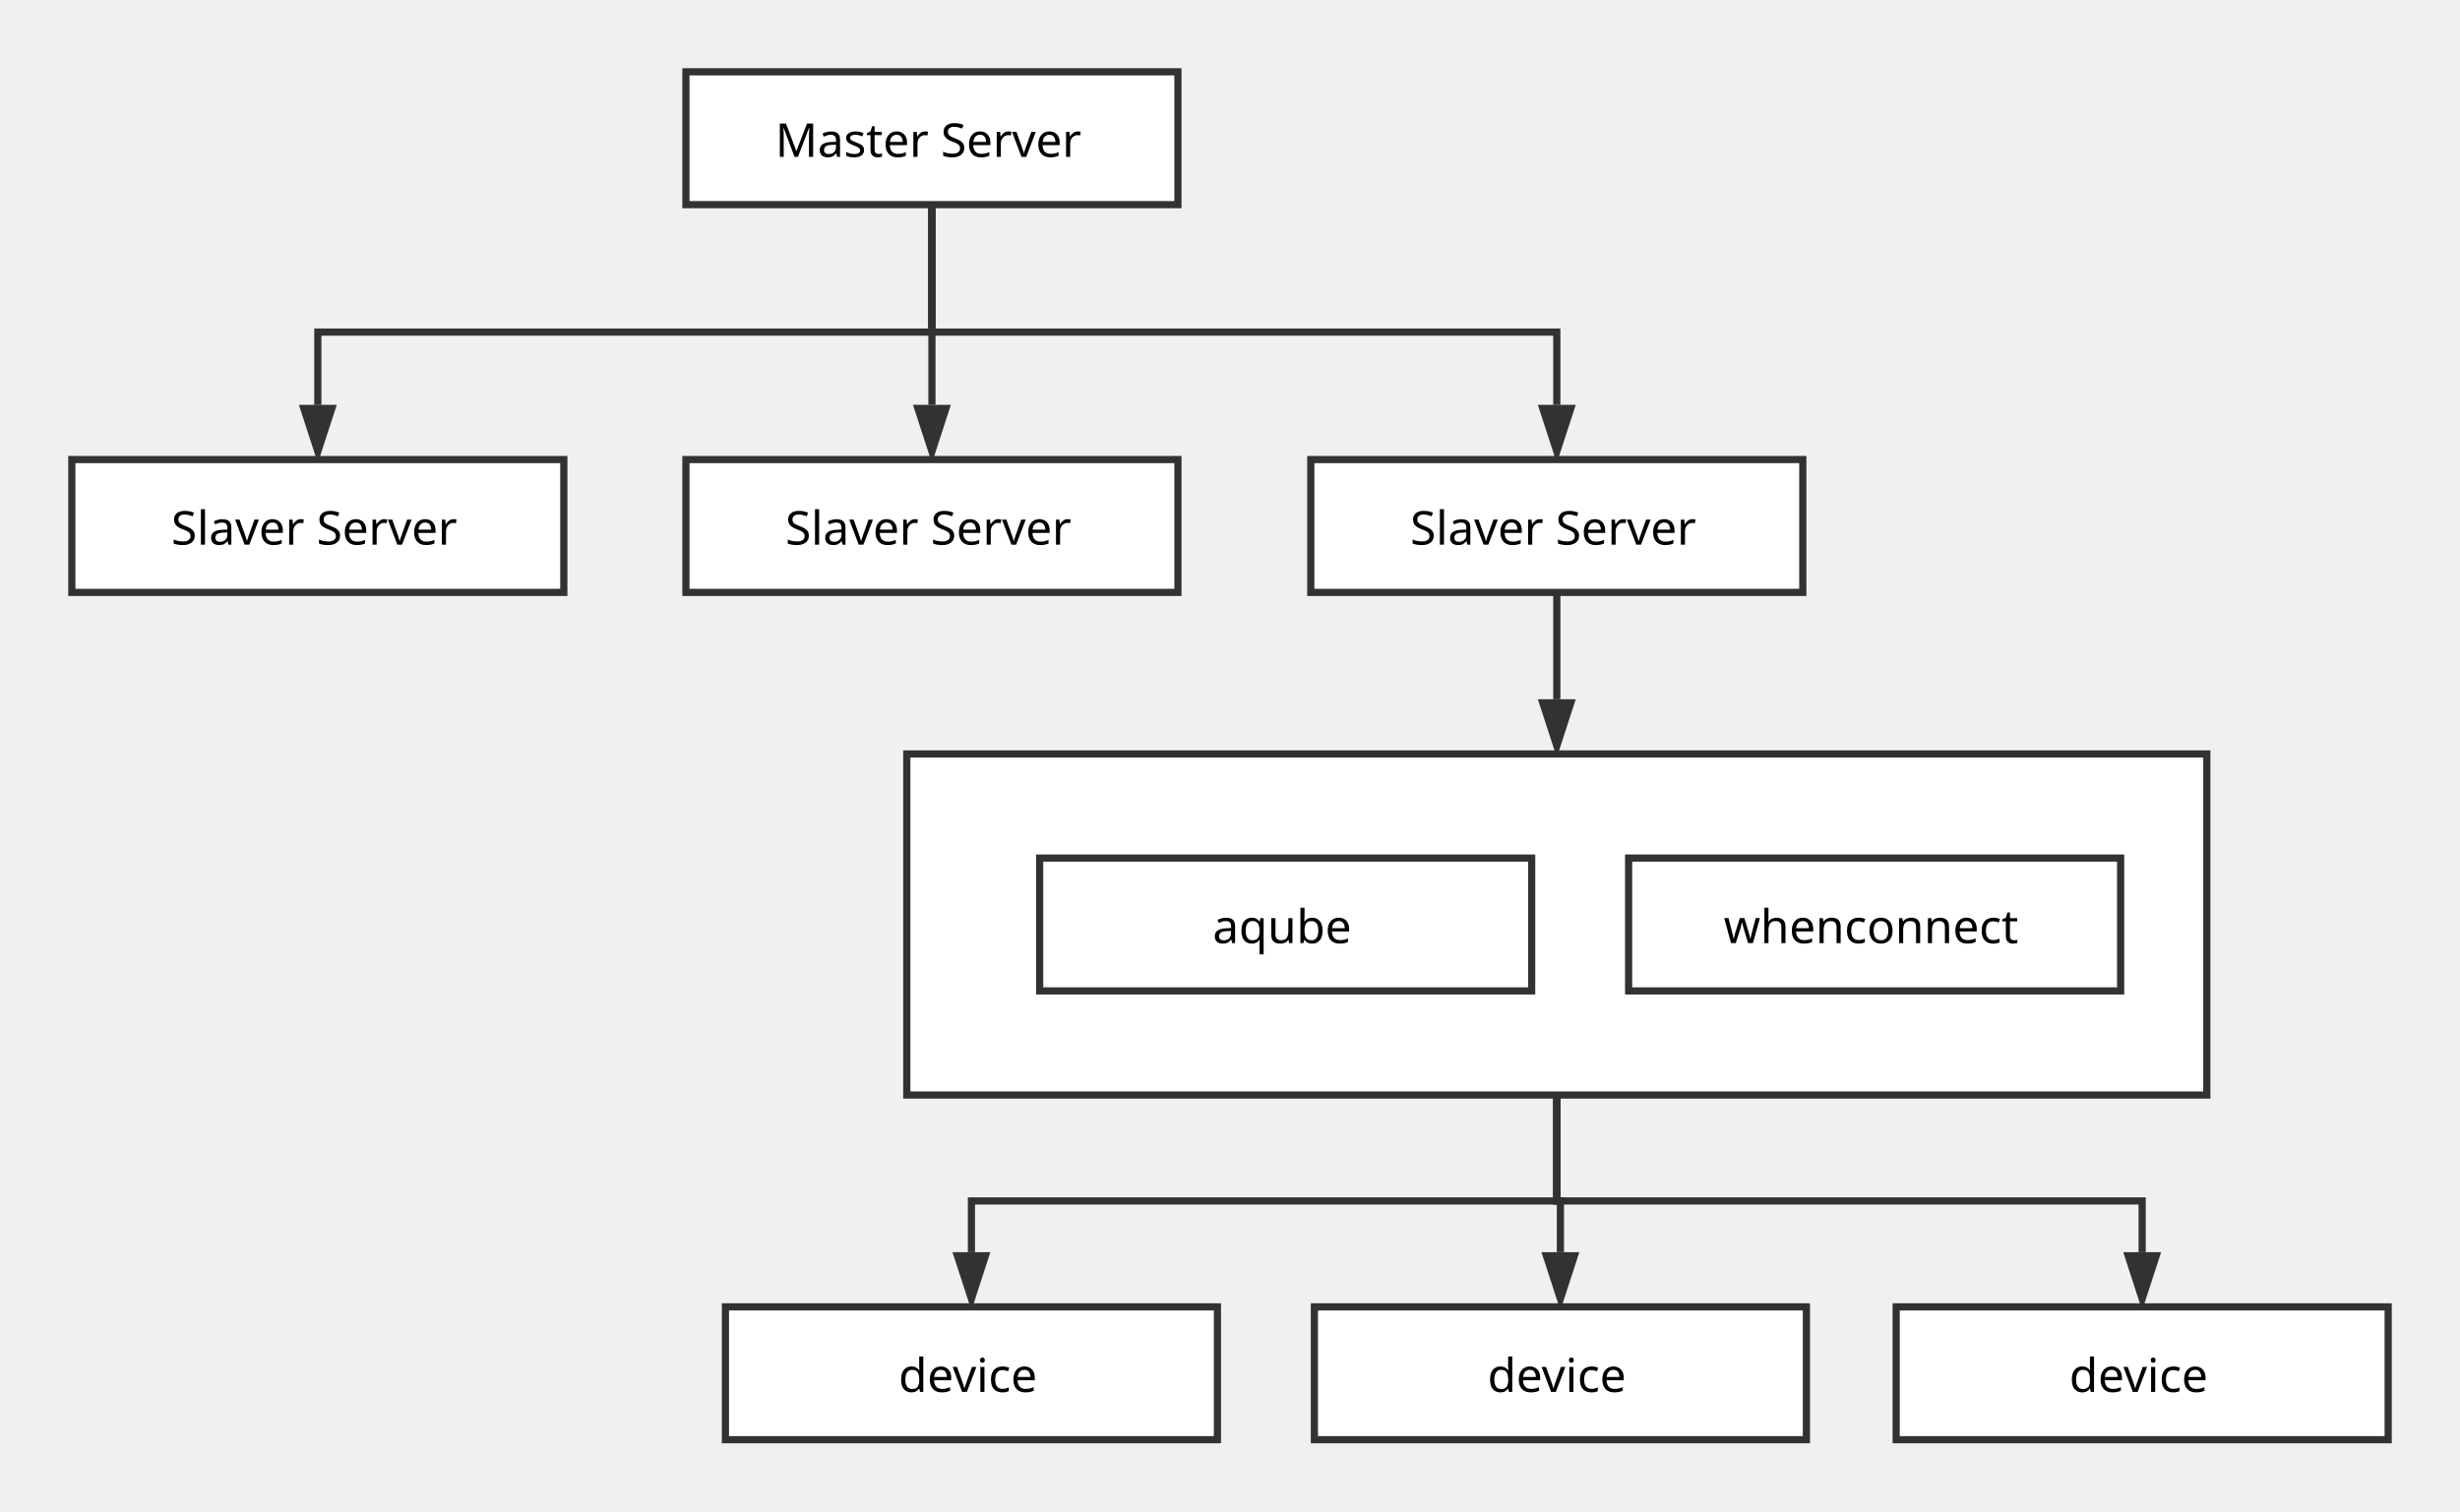
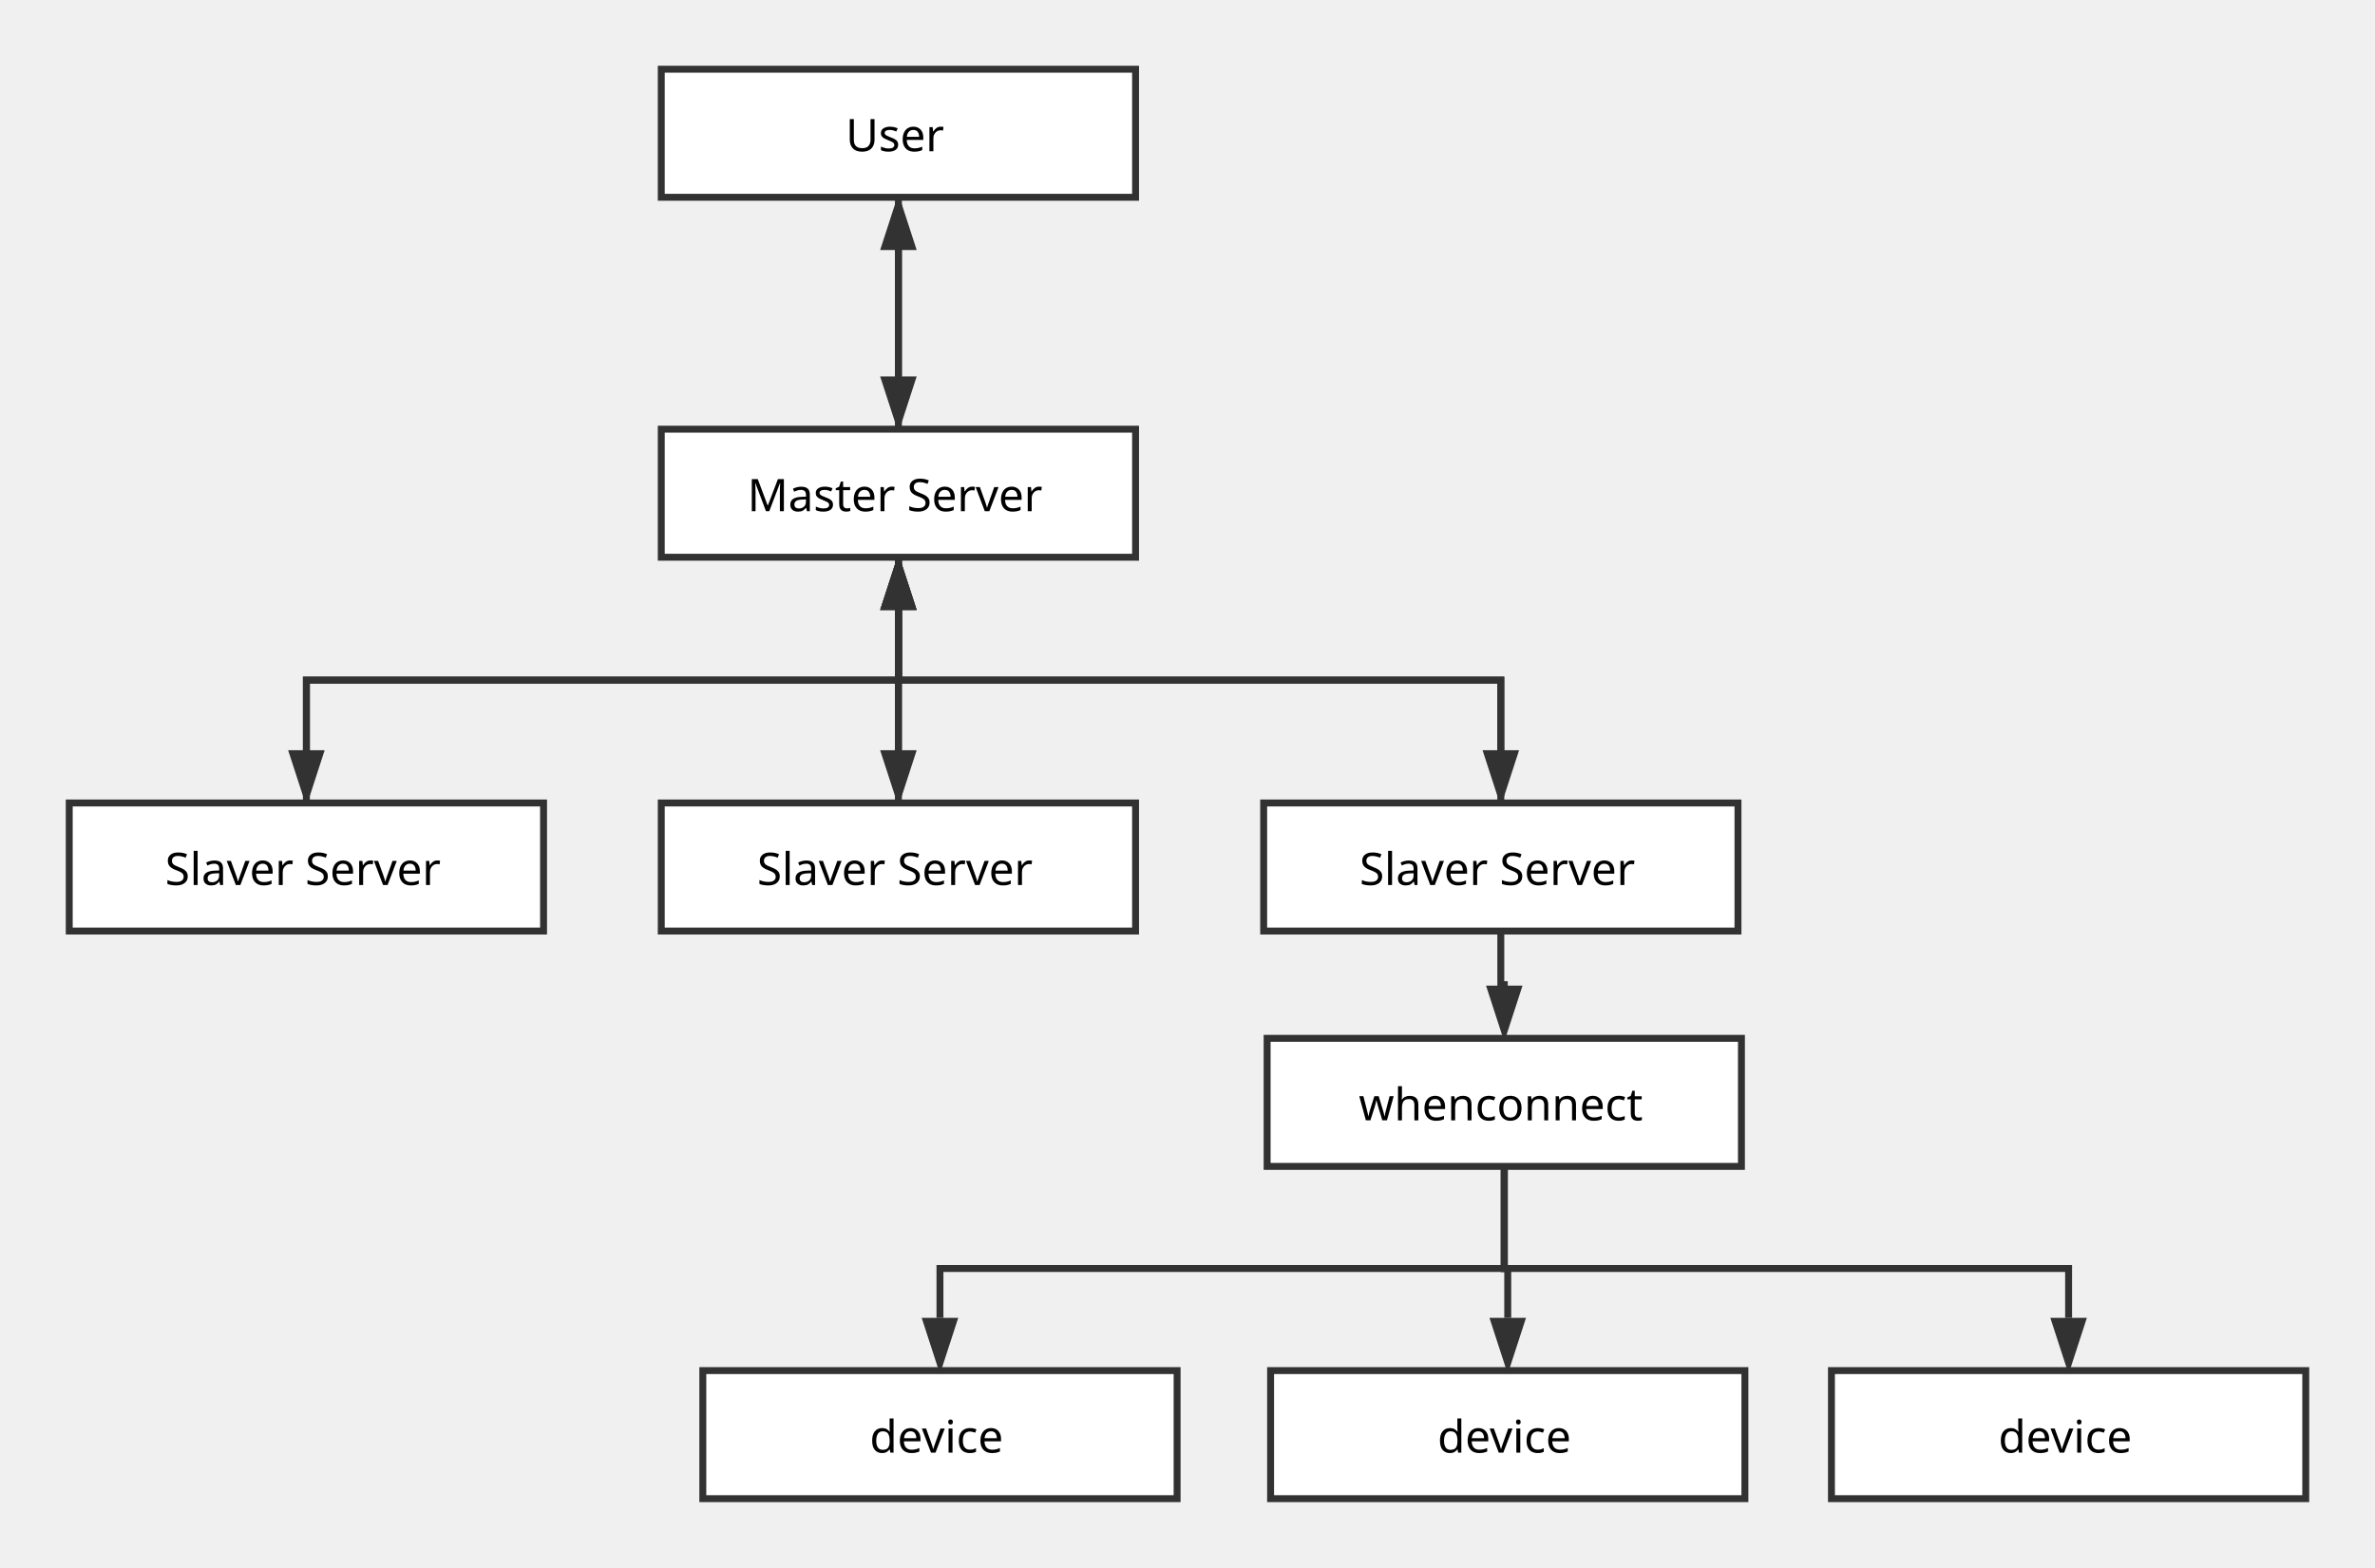
- <svg xmlns="http://www.w3.org/2000/svg" id="processonSvg1000" viewBox="286.0 61.0 685.0 421.0" width="685.0" height="421.0">
+ <svg xmlns="http://www.w3.org/2000/svg" id="processonSvg1000" viewBox="277.0 97.0 686.0 453.0" width="686.0" height="453.0">
  <defs id="ProcessOnDefs1001">
-     <marker id="ProcessOnMarker1025" markerUnits="userSpaceOnUse" orient="auto" markerWidth="16.236" markerHeight="10.551" viewBox="-1.0 -1.376 16.236 10.551" refX="-1.0" refY="3.899">
-       <path id="ProcessOnPath1026" d="M12.0 3.899L0.0 7.798V0.0Z" stroke="#323232" stroke-width="2.0" fill="#323232" transform="matrix(1.0,0.0,0.0,1.0,0.0,0.0)" />
+     <marker id="ProcessOnMarker1023" markerUnits="userSpaceOnUse" orient="auto" markerWidth="16.236" markerHeight="10.551" viewBox="-1.0 -1.376 16.236 10.551" refX="-1.0" refY="3.899">
+       <path id="ProcessOnPath1024" d="M12.0 3.899L0.0 7.798V0.0Z" stroke="#323232" stroke-width="2.0" fill="#323232" transform="matrix(1.0,0.0,0.0,1.0,0.0,0.0)" />
    </marker>
-     <marker id="ProcessOnMarker1029" markerUnits="userSpaceOnUse" orient="auto" markerWidth="16.236" markerHeight="10.551" viewBox="-1.0 -1.376 16.236 10.551" refX="-1.0" refY="3.899">
-       <path id="ProcessOnPath1030" d="M12.0 3.899L0.0 7.798V0.0Z" stroke="#323232" stroke-width="2.0" fill="#323232" transform="matrix(1.0,0.0,0.0,1.0,0.0,0.0)" />
+     <marker id="ProcessOnMarker1027" markerUnits="userSpaceOnUse" orient="auto" markerWidth="16.236" markerHeight="10.551" viewBox="-1.0 -1.376 16.236 10.551" refX="-1.0" refY="3.899">
+       <path id="ProcessOnPath1028" d="M12.0 3.899L0.0 7.798V0.0Z" stroke="#323232" stroke-width="2.0" fill="#323232" transform="matrix(1.0,0.0,0.0,1.0,0.0,0.0)" />
    </marker>
-     <marker id="ProcessOnMarker1033" markerUnits="userSpaceOnUse" orient="auto" markerWidth="16.236" markerHeight="10.551" viewBox="-1.0 -1.376 16.236 10.551" refX="-1.0" refY="3.899">
-       <path id="ProcessOnPath1034" d="M12.0 3.899L0.0 7.798V0.0Z" stroke="#323232" stroke-width="2.0" fill="#323232" transform="matrix(1.0,0.0,0.0,1.0,0.0,0.0)" />
+     <marker id="ProcessOnMarker1031" markerUnits="userSpaceOnUse" orient="auto" markerWidth="16.236" markerHeight="10.551" viewBox="-1.0 -1.376 16.236 10.551" refX="-1.0" refY="3.899">
+       <path id="ProcessOnPath1032" d="M12.0 3.899L0.0 7.798V0.0Z" stroke="#323232" stroke-width="2.0" fill="#323232" transform="matrix(1.0,0.0,0.0,1.0,0.0,0.0)" />
    </marker>
-     <marker id="ProcessOnMarker1045" markerUnits="userSpaceOnUse" orient="auto" markerWidth="16.236" markerHeight="10.551" viewBox="-1.0 -1.376 16.236 10.551" refX="-1.0" refY="3.899">
-       <path id="ProcessOnPath1046" d="M12.0 3.899L0.0 7.798V0.0Z" stroke="#323232" stroke-width="2.0" fill="#323232" transform="matrix(1.0,0.0,0.0,1.0,0.0,0.0)" />
+     <marker id="ProcessOnMarker1051" markerUnits="userSpaceOnUse" orient="auto" markerWidth="16.236" markerHeight="10.551" viewBox="-1.0 -1.376 16.236 10.551" refX="-1.0" refY="3.899">
+       <path id="ProcessOnPath1052" d="M12.0 3.899L0.0 7.798V0.0Z" stroke="#323232" stroke-width="2.0" fill="#323232" transform="matrix(1.0,0.0,0.0,1.0,0.0,0.0)" />
    </marker>
-     <marker id="ProcessOnMarker1061" markerUnits="userSpaceOnUse" orient="auto" markerWidth="16.236" markerHeight="10.551" viewBox="-1.0 -1.376 16.236 10.551" refX="-1.0" refY="3.899">
-       <path id="ProcessOnPath1062" d="M12.0 3.899L0.0 7.798V0.0Z" stroke="#323232" stroke-width="2.0" fill="#323232" transform="matrix(1.0,0.0,0.0,1.0,0.0,0.0)" />
+     <marker id="ProcessOnMarker1055" markerUnits="userSpaceOnUse" orient="auto" markerWidth="16.236" markerHeight="10.551" viewBox="-1.0 -1.376 16.236 10.551" refX="-1.0" refY="3.899">
+       <path id="ProcessOnPath1056" d="M12.0 3.899L0.0 7.798V0.0Z" stroke="#323232" stroke-width="2.0" fill="#323232" transform="matrix(1.0,0.0,0.0,1.0,0.0,0.0)" />
    </marker>
-     <marker id="ProcessOnMarker1065" markerUnits="userSpaceOnUse" orient="auto" markerWidth="16.236" markerHeight="10.551" viewBox="-1.0 -1.376 16.236 10.551" refX="-1.0" refY="3.899">
-       <path id="ProcessOnPath1066" d="M12.0 3.899L0.0 7.798V0.0Z" stroke="#323232" stroke-width="2.0" fill="#323232" transform="matrix(1.0,0.0,0.0,1.0,0.0,0.0)" />
+     <marker id="ProcessOnMarker1059" markerUnits="userSpaceOnUse" orient="auto" markerWidth="16.236" markerHeight="10.551" viewBox="-1.0 -1.376 16.236 10.551" refX="-1.0" refY="3.899">
+       <path id="ProcessOnPath1060" d="M12.0 3.899L0.0 7.798V0.0Z" stroke="#323232" stroke-width="2.0" fill="#323232" transform="matrix(1.0,0.0,0.0,1.0,0.0,0.0)" />
    </marker>
-     <marker id="ProcessOnMarker1069" markerUnits="userSpaceOnUse" orient="auto" markerWidth="16.236" markerHeight="10.551" viewBox="-1.0 -1.376 16.236 10.551" refX="-1.0" refY="3.899">
-       <path id="ProcessOnPath1070" d="M12.0 3.899L0.0 7.798V0.0Z" stroke="#323232" stroke-width="2.0" fill="#323232" transform="matrix(1.0,0.0,0.0,1.0,0.0,0.0)" />
+     <marker id="ProcessOnMarker1063" markerUnits="userSpaceOnUse" orient="auto" markerWidth="16.236" markerHeight="10.551" viewBox="-1.0 -1.376 16.236 10.551" refX="-1.0" refY="3.899">
+       <path id="ProcessOnPath1064" d="M12.0 3.899L0.0 7.798V0.0Z" stroke="#323232" stroke-width="2.0" fill="#323232" transform="matrix(1.0,0.0,0.0,1.0,0.0,0.0)" />
+     </marker>
+     <marker id="ProcessOnMarker1071" markerUnits="userSpaceOnUse" orient="auto" markerWidth="16.236" markerHeight="10.551" viewBox="-1.0 -1.376 16.236 10.551" refX="-1.0" refY="3.899">
+       <path id="ProcessOnPath1072" d="M12.0 3.899L0.0 7.798V0.0Z" stroke="#323232" stroke-width="2.0" fill="#323232" transform="matrix(1.0,0.0,0.0,1.0,0.0,0.0)" />
+     </marker>
+     <marker id="ProcessOnMarker1075" markerUnits="userSpaceOnUse" orient="auto" markerWidth="16.236" markerHeight="10.551" viewBox="-1.0 -1.376 16.236 10.551" refX="-1.0" refY="3.899">
+       <path id="ProcessOnPath1076" d="M12.0 3.899L0.0 7.798V0.0Z" stroke="#323232" stroke-width="2.0" fill="#323232" transform="matrix(1.0,0.0,0.0,1.0,0.0,0.0)" />
+     </marker>
+     <marker id="ProcessOnMarker1079" markerUnits="userSpaceOnUse" orient="auto" markerWidth="16.236" markerHeight="10.551" viewBox="-1.0 -1.376 16.236 10.551" refX="-1.0" refY="3.899">
+       <path id="ProcessOnPath1080" d="M12.0 3.899L0.0 7.798V0.0Z" stroke="#323232" stroke-width="2.0" fill="#323232" transform="matrix(1.0,0.0,0.0,1.0,0.0,0.0)" />
+     </marker>
+     <marker id="ProcessOnMarker1083" markerUnits="userSpaceOnUse" orient="auto" markerWidth="16.236" markerHeight="10.551" viewBox="-1.0 -1.376 16.236 10.551" refX="-1.0" refY="3.899">
+       <path id="ProcessOnPath1084" d="M12.0 3.899L0.0 7.798V0.0Z" stroke="#323232" stroke-width="2.0" fill="#323232" transform="matrix(1.0,0.0,0.0,1.0,0.0,0.0)" />
+     </marker>
+     <marker id="ProcessOnMarker1087" markerUnits="userSpaceOnUse" orient="auto" markerWidth="16.236" markerHeight="10.551" viewBox="-1.0 -1.376 16.236 10.551" refX="-1.0" refY="3.899">
+       <path id="ProcessOnPath1088" d="M12.0 3.899L0.0 7.798V0.0Z" stroke="#323232" stroke-width="2.0" fill="#323232" transform="matrix(1.0,0.0,0.0,1.0,0.0,0.0)" />
    </marker>
  </defs>
  <g id="ProcessOnG1002">
-     <path id="ProcessOnPath1003" d="M286.0 61.0H971.0V482.0H286.0V61.0Z" fill="none" />
+     <path id="ProcessOnPath1003" d="M277.0 97.0H963.0V550.0H277.0V97.0Z" fill="none" />
    <g id="ProcessOnG1004">
-       <g id="ProcessOnG1005" transform="matrix(1.0,0.0,0.0,1.0,538.5,271.0)" opacity="1.0">
-         <path id="ProcessOnPath1006" d="M0.0 0.0L362.0 0.0L362.0 95.0L0.0 95.0Z" stroke="#323232" stroke-width="2.0" stroke-dasharray="none" opacity="1.0" fill="#ffffff" />
-       </g>
-       <g id="ProcessOnG1007" transform="matrix(1.0,0.0,0.0,1.0,477.0,81.0)" opacity="1.0">
-         <path id="ProcessOnPath1008" d="M0.0 0.0L137.0 0.0L137.0 37.0L0.0 37.0Z" stroke="#323232" stroke-width="2.0" stroke-dasharray="none" opacity="1.0" fill="#ffffff" />
-         <g id="ProcessOnG1009" transform="matrix(1.0,0.0,0.0,1.0,10.0,10.375)">
-           <text id="ProcessOnText1010" fill="#000000" font-size="13" x="57.5" y="13.325" font-family="微软雅黑" font-weight="normal" font-style="normal" text-decoration="none" family="微软雅黑" text-anchor="middle" size="13">Master Server</text>
+       <g id="ProcessOnG1005" transform="matrix(1.0,0.0,0.0,1.0,468.0,221.0)" opacity="1.0">
+         <path id="ProcessOnPath1006" d="M0.0 0.0L137.0 0.0L137.0 37.0L0.0 37.0Z" stroke="#323232" stroke-width="2.0" stroke-dasharray="none" opacity="1.0" fill="#ffffff" />
+         <g id="ProcessOnG1007" transform="matrix(1.0,0.0,0.0,1.0,10.0,10.375)">
+           <text id="ProcessOnText1008" fill="#000000" font-size="13" x="57.5" y="13.325" font-family="微软雅黑" font-weight="normal" font-style="normal" text-decoration="none" family="微软雅黑" text-anchor="middle" size="13">Master Server</text>
        </g>
      </g>
-       <g id="ProcessOnG1011" transform="matrix(1.0,0.0,0.0,1.0,306.0,189.0)" opacity="1.0">
-         <path id="ProcessOnPath1012" d="M0.0 0.0L137.0 0.0L137.0 37.0L0.0 37.0Z" stroke="#323232" stroke-width="2.0" stroke-dasharray="none" opacity="1.0" fill="#ffffff" />
-         <g id="ProcessOnG1013" transform="matrix(1.0,0.0,0.0,1.0,10.0,10.375)">
-           <text id="ProcessOnText1014" fill="#000000" font-size="13" x="57.5" y="13.325" font-family="微软雅黑" font-weight="normal" font-style="normal" text-decoration="none" family="微软雅黑" text-anchor="middle" size="13">Slaver Server</text>
+       <g id="ProcessOnG1009" transform="matrix(1.0,0.0,0.0,1.0,297.0,329.0)" opacity="1.0">
+         <path id="ProcessOnPath1010" d="M0.0 0.0L137.0 0.0L137.0 37.0L0.0 37.0Z" stroke="#323232" stroke-width="2.0" stroke-dasharray="none" opacity="1.0" fill="#ffffff" />
+         <g id="ProcessOnG1011" transform="matrix(1.0,0.0,0.0,1.0,10.0,10.375)">
+           <text id="ProcessOnText1012" fill="#000000" font-size="13" x="57.5" y="13.325" font-family="微软雅黑" font-weight="normal" font-style="normal" text-decoration="none" family="微软雅黑" text-anchor="middle" size="13">Slaver Server</text>
        </g>
      </g>
-       <g id="ProcessOnG1015" transform="matrix(1.0,0.0,0.0,1.0,477.0,189.0)" opacity="1.0">
-         <path id="ProcessOnPath1016" d="M0.0 0.0L137.0 0.0L137.0 37.0L0.0 37.0Z" stroke="#323232" stroke-width="2.0" stroke-dasharray="none" opacity="1.0" fill="#ffffff" />
-         <g id="ProcessOnG1017" transform="matrix(1.0,0.0,0.0,1.0,10.0,10.375)">
-           <text id="ProcessOnText1018" fill="#000000" font-size="13" x="57.5" y="13.325" font-family="微软雅黑" font-weight="normal" font-style="normal" text-decoration="none" family="微软雅黑" text-anchor="middle" size="13">Slaver Server</text>
+       <g id="ProcessOnG1013" transform="matrix(1.0,0.0,0.0,1.0,468.0,329.0)" opacity="1.0">
+         <path id="ProcessOnPath1014" d="M0.0 0.0L137.0 0.0L137.0 37.0L0.0 37.0Z" stroke="#323232" stroke-width="2.0" stroke-dasharray="none" opacity="1.0" fill="#ffffff" />
+         <g id="ProcessOnG1015" transform="matrix(1.0,0.0,0.0,1.0,10.0,10.375)">
+           <text id="ProcessOnText1016" fill="#000000" font-size="13" x="57.5" y="13.325" font-family="微软雅黑" font-weight="normal" font-style="normal" text-decoration="none" family="微软雅黑" text-anchor="middle" size="13">Slaver Server</text>
        </g>
      </g>
-       <g id="ProcessOnG1019" transform="matrix(1.0,0.0,0.0,1.0,651.0,189.0)" opacity="1.0">
-         <path id="ProcessOnPath1020" d="M0.0 0.0L137.0 0.0L137.0 37.0L0.0 37.0Z" stroke="#323232" stroke-width="2.0" stroke-dasharray="none" opacity="1.0" fill="#ffffff" />
-         <g id="ProcessOnG1021" transform="matrix(1.0,0.0,0.0,1.0,10.0,10.375)">
-           <text id="ProcessOnText1022" fill="#000000" font-size="13" x="57.5" y="13.325" font-family="微软雅黑" font-weight="normal" font-style="normal" text-decoration="none" family="微软雅黑" text-anchor="middle" size="13">Slaver Server</text>
+       <g id="ProcessOnG1017" transform="matrix(1.0,0.0,0.0,1.0,642.0,329.0)" opacity="1.0">
+         <path id="ProcessOnPath1018" d="M0.0 0.0L137.0 0.0L137.0 37.0L0.0 37.0Z" stroke="#323232" stroke-width="2.0" stroke-dasharray="none" opacity="1.0" fill="#ffffff" />
+         <g id="ProcessOnG1019" transform="matrix(1.0,0.0,0.0,1.0,10.0,10.375)">
+           <text id="ProcessOnText1020" fill="#000000" font-size="13" x="57.5" y="13.325" font-family="微软雅黑" font-weight="normal" font-style="normal" text-decoration="none" family="微软雅黑" text-anchor="middle" size="13">Slaver Server</text>
        </g>
      </g>
-       <g id="ProcessOnG1023">
-         <path id="ProcessOnPath1024" d="M545.5 118.0L545.5 153.5L545.5 153.5L545.5 173.764" stroke="#323232" stroke-width="2.0" stroke-dasharray="none" fill="none" marker-end="url(#ProcessOnMarker1025)" />
+       <g id="ProcessOnG1021">
+         <path id="ProcessOnPath1022" d="M536.5 258.0L536.5 293.5L536.5 293.5L536.5 313.764" stroke="#323232" stroke-width="2.0" stroke-dasharray="none" fill="none" marker-end="url(#ProcessOnMarker1023)" />
      </g>
-       <g id="ProcessOnG1027">
-         <path id="ProcessOnPath1028" d="M545.5 118.0L545.5 153.5L719.5 153.5L719.5 173.764" stroke="#323232" stroke-width="2.0" stroke-dasharray="none" fill="none" marker-end="url(#ProcessOnMarker1029)" />
+       <g id="ProcessOnG1025">
+         <path id="ProcessOnPath1026" d="M536.5 258.0L536.5 293.5L710.5 293.5L710.5 313.764" stroke="#323232" stroke-width="2.0" stroke-dasharray="none" fill="none" marker-end="url(#ProcessOnMarker1027)" />
      </g>
-       <g id="ProcessOnG1031">
-         <path id="ProcessOnPath1032" d="M545.5 118.0L545.5 153.5L374.5 153.5L374.5 173.764" stroke="#323232" stroke-width="2.0" stroke-dasharray="none" fill="none" marker-end="url(#ProcessOnMarker1033)" />
+       <g id="ProcessOnG1029">
+         <path id="ProcessOnPath1030" d="M536.5 258.0L536.5 293.5L365.5 293.5L365.5 313.764" stroke="#323232" stroke-width="2.0" stroke-dasharray="none" fill="none" marker-end="url(#ProcessOnMarker1031)" />
      </g>
-       <g id="ProcessOnG1035" transform="matrix(1.0,0.0,0.0,1.0,575.5,300.0)" opacity="1.0">
-         <path id="ProcessOnPath1036" d="M0.0 0.0L137.0 0.0L137.0 37.0L0.0 37.0Z" stroke="#323232" stroke-width="2.0" stroke-dasharray="none" opacity="1.0" fill="#ffffff" />
-         <g id="ProcessOnG1037" transform="matrix(1.0,0.0,0.0,1.0,10.0,10.375)">
-           <text id="ProcessOnText1038" fill="#000000" font-size="13" x="57.5" y="13.325" font-family="微软雅黑" font-weight="normal" font-style="normal" text-decoration="none" family="微软雅黑" text-anchor="middle" size="13">aqube</text>
+       <g id="ProcessOnG1033" transform="matrix(1.0,0.0,0.0,1.0,643.0,397.0)" opacity="1.0">
+         <path id="ProcessOnPath1034" d="M0.0 0.0L137.0 0.0L137.0 37.0L0.0 37.0Z" stroke="#323232" stroke-width="2.0" stroke-dasharray="none" opacity="1.0" fill="#ffffff" />
+         <g id="ProcessOnG1035" transform="matrix(1.0,0.0,0.0,1.0,10.0,10.375)">
+           <text id="ProcessOnText1036" fill="#000000" font-size="13" x="57.5" y="13.325" font-family="微软雅黑" font-weight="normal" font-style="normal" text-decoration="none" family="微软雅黑" text-anchor="middle" size="13">whenconnect</text>
        </g>
      </g>
-       <g id="ProcessOnG1039" transform="matrix(1.0,0.0,0.0,1.0,739.5,300.0)" opacity="1.0">
-         <path id="ProcessOnPath1040" d="M0.0 0.0L137.0 0.0L137.0 37.0L0.0 37.0Z" stroke="#323232" stroke-width="2.0" stroke-dasharray="none" opacity="1.0" fill="#ffffff" />
-         <g id="ProcessOnG1041" transform="matrix(1.0,0.0,0.0,1.0,10.0,10.375)">
-           <text id="ProcessOnText1042" fill="#000000" font-size="13" x="57.5" y="13.325" font-family="微软雅黑" font-weight="normal" font-style="normal" text-decoration="none" family="微软雅黑" text-anchor="middle" size="13">whenconnect</text>
+       <g id="ProcessOnG1037" transform="matrix(1.0,0.0,0.0,1.0,480.0,493.0)" opacity="1.0">
+         <path id="ProcessOnPath1038" d="M0.0 0.0L137.0 0.0L137.0 37.0L0.0 37.0Z" stroke="#323232" stroke-width="2.0" stroke-dasharray="none" opacity="1.0" fill="#ffffff" />
+         <g id="ProcessOnG1039" transform="matrix(1.0,0.0,0.0,1.0,10.0,10.375)">
+           <text id="ProcessOnText1040" fill="#000000" font-size="13" x="57.5" y="13.325" font-family="微软雅黑" font-weight="normal" font-style="normal" text-decoration="none" family="微软雅黑" text-anchor="middle" size="13">device</text>
        </g>
      </g>
-       <g id="ProcessOnG1043">
-         <path id="ProcessOnPath1044" d="M719.5 226.0L719.5 248.5L719.5 248.5L719.5 255.764" stroke="#323232" stroke-width="2.0" stroke-dasharray="none" fill="none" marker-end="url(#ProcessOnMarker1045)" />
-       </g>
-       <g id="ProcessOnG1047" transform="matrix(1.0,0.0,0.0,1.0,488.0,425.0)" opacity="1.0">
-         <path id="ProcessOnPath1048" d="M0.0 0.0L137.0 0.0L137.0 37.0L0.0 37.0Z" stroke="#323232" stroke-width="2.0" stroke-dasharray="none" opacity="1.0" fill="#ffffff" />
-         <g id="ProcessOnG1049" transform="matrix(1.0,0.0,0.0,1.0,10.0,10.375)">
-           <text id="ProcessOnText1050" fill="#000000" font-size="13" x="57.5" y="13.325" font-family="微软雅黑" font-weight="normal" font-style="normal" text-decoration="none" family="微软雅黑" text-anchor="middle" size="13">device</text>
+       <g id="ProcessOnG1041" transform="matrix(1.0,0.0,0.0,1.0,644.0,493.0)" opacity="1.0">
+         <path id="ProcessOnPath1042" d="M0.0 0.0L137.0 0.0L137.0 37.0L0.0 37.0Z" stroke="#323232" stroke-width="2.0" stroke-dasharray="none" opacity="1.0" fill="#ffffff" />
+         <g id="ProcessOnG1043" transform="matrix(1.0,0.0,0.0,1.0,10.0,10.375)">
+           <text id="ProcessOnText1044" fill="#000000" font-size="13" x="57.5" y="13.325" font-family="微软雅黑" font-weight="normal" font-style="normal" text-decoration="none" family="微软雅黑" text-anchor="middle" size="13">device</text>
        </g>
      </g>
-       <g id="ProcessOnG1051" transform="matrix(1.0,0.0,0.0,1.0,652.0,425.0)" opacity="1.0">
-         <path id="ProcessOnPath1052" d="M0.0 0.0L137.0 0.0L137.0 37.0L0.0 37.0Z" stroke="#323232" stroke-width="2.0" stroke-dasharray="none" opacity="1.0" fill="#ffffff" />
-         <g id="ProcessOnG1053" transform="matrix(1.0,0.0,0.0,1.0,10.0,10.375)">
-           <text id="ProcessOnText1054" fill="#000000" font-size="13" x="57.5" y="13.325" font-family="微软雅黑" font-weight="normal" font-style="normal" text-decoration="none" family="微软雅黑" text-anchor="middle" size="13">device</text>
+       <g id="ProcessOnG1045" transform="matrix(1.0,0.0,0.0,1.0,806.0,493.0)" opacity="1.0">
+         <path id="ProcessOnPath1046" d="M0.0 0.0L137.0 0.0L137.0 37.0L0.0 37.0Z" stroke="#323232" stroke-width="2.0" stroke-dasharray="none" opacity="1.0" fill="#ffffff" />
+         <g id="ProcessOnG1047" transform="matrix(1.0,0.0,0.0,1.0,10.0,10.375)">
+           <text id="ProcessOnText1048" fill="#000000" font-size="13" x="57.5" y="13.325" font-family="微软雅黑" font-weight="normal" font-style="normal" text-decoration="none" family="微软雅黑" text-anchor="middle" size="13">device</text>
        </g>
      </g>
-       <g id="ProcessOnG1055" transform="matrix(1.0,0.0,0.0,1.0,814.0,425.0)" opacity="1.0">
-         <path id="ProcessOnPath1056" d="M0.0 0.0L137.0 0.0L137.0 37.0L0.0 37.0Z" stroke="#323232" stroke-width="2.0" stroke-dasharray="none" opacity="1.0" fill="#ffffff" />
-         <g id="ProcessOnG1057" transform="matrix(1.0,0.0,0.0,1.0,10.0,10.375)">
-           <text id="ProcessOnText1058" fill="#000000" font-size="13" x="57.5" y="13.325" font-family="微软雅黑" font-weight="normal" font-style="normal" text-decoration="none" family="微软雅黑" text-anchor="middle" size="13">device</text>
+       <g id="ProcessOnG1049">
+         <path id="ProcessOnPath1050" d="M711.5 434.0L711.5 463.5L548.5 463.5L548.5 477.764" stroke="#323232" stroke-width="2.0" stroke-dasharray="none" fill="none" marker-end="url(#ProcessOnMarker1051)" />
+       </g>
+       <g id="ProcessOnG1053">
+         <path id="ProcessOnPath1054" d="M711.5 434.0L711.5 463.5L712.5 463.5L712.5 477.764" stroke="#323232" stroke-width="2.0" stroke-dasharray="none" fill="none" marker-end="url(#ProcessOnMarker1055)" />
+       </g>
+       <g id="ProcessOnG1057">
+         <path id="ProcessOnPath1058" d="M711.5 434.0L711.5 463.5L874.5 463.5L874.5 477.764" stroke="#323232" stroke-width="2.0" stroke-dasharray="none" fill="none" marker-end="url(#ProcessOnMarker1059)" />
+       </g>
+       <g id="ProcessOnG1061">
+         <path id="ProcessOnPath1062" d="M710.5 366.0L710.5 381.5L711.5 381.5L711.5 381.764" stroke="#323232" stroke-width="2.0" stroke-dasharray="none" fill="none" marker-end="url(#ProcessOnMarker1063)" />
+       </g>
+       <g id="ProcessOnG1065" transform="matrix(1.0,0.0,0.0,1.0,468.0,117.0)" opacity="1.0">
+         <path id="ProcessOnPath1066" d="M0.0 0.0L137.0 0.0L137.0 37.0L0.0 37.0Z" stroke="#323232" stroke-width="2.0" stroke-dasharray="none" opacity="1.0" fill="#ffffff" />
+         <g id="ProcessOnG1067" transform="matrix(1.0,0.0,0.0,1.0,10.0,10.375)">
+           <text id="ProcessOnText1068" fill="#000000" font-size="13" x="57.5" y="13.325" font-family="微软雅黑" font-weight="normal" font-style="normal" text-decoration="none" family="微软雅黑" text-anchor="middle" size="13">User</text>
        </g>
      </g>
-       <g id="ProcessOnG1059">
-         <path id="ProcessOnPath1060" d="M719.5 366.0L719.5 395.5L556.5 395.5L556.5 409.764" stroke="#323232" stroke-width="2.0" stroke-dasharray="none" fill="none" marker-end="url(#ProcessOnMarker1061)" />
+       <g id="ProcessOnG1069">
+         <path id="ProcessOnPath1070" d="M536.5 154.0L536.5 187.5L536.5 187.5L536.5 205.764" stroke="#323232" stroke-width="2.0" stroke-dasharray="none" fill="none" marker-end="url(#ProcessOnMarker1071)" />
      </g>
-       <g id="ProcessOnG1063">
-         <path id="ProcessOnPath1064" d="M719.5 366.0L719.5 395.5L720.5 395.5L720.5 409.764" stroke="#323232" stroke-width="2.0" stroke-dasharray="none" fill="none" marker-end="url(#ProcessOnMarker1065)" />
+       <g id="ProcessOnG1073">
+         <path id="ProcessOnPath1074" d="M536.5 329.0L536.5 293.5L536.5 293.5L536.5 273.236" stroke="#323232" stroke-width="2.0" stroke-dasharray="none" fill="none" marker-end="url(#ProcessOnMarker1075)" />
      </g>
-       <g id="ProcessOnG1067">
-         <path id="ProcessOnPath1068" d="M719.5 366.0L719.5 395.5L882.5 395.5L882.5 409.764" stroke="#323232" stroke-width="2.0" stroke-dasharray="none" fill="none" marker-end="url(#ProcessOnMarker1069)" />
+       <g id="ProcessOnG1077">
+         <path id="ProcessOnPath1078" d="M365.5 329.0L365.5 293.5L536.5 293.5L536.5 273.236" stroke="#323232" stroke-width="2.0" stroke-dasharray="none" fill="none" marker-end="url(#ProcessOnMarker1079)" />
+       </g>
+       <g id="ProcessOnG1081">
+         <path id="ProcessOnPath1082" d="M710.5 329.0L710.5 293.5L536.5 293.5L536.5 273.236" stroke="#323232" stroke-width="2.0" stroke-dasharray="none" fill="none" marker-end="url(#ProcessOnMarker1083)" />
+       </g>
+       <g id="ProcessOnG1085">
+         <path id="ProcessOnPath1086" d="M536.5 221.0L536.5 187.5L536.5 187.5L536.5 169.236" stroke="#323232" stroke-width="2.0" stroke-dasharray="none" fill="none" marker-end="url(#ProcessOnMarker1087)" />
      </g>
    </g>
  </g>
</svg>
